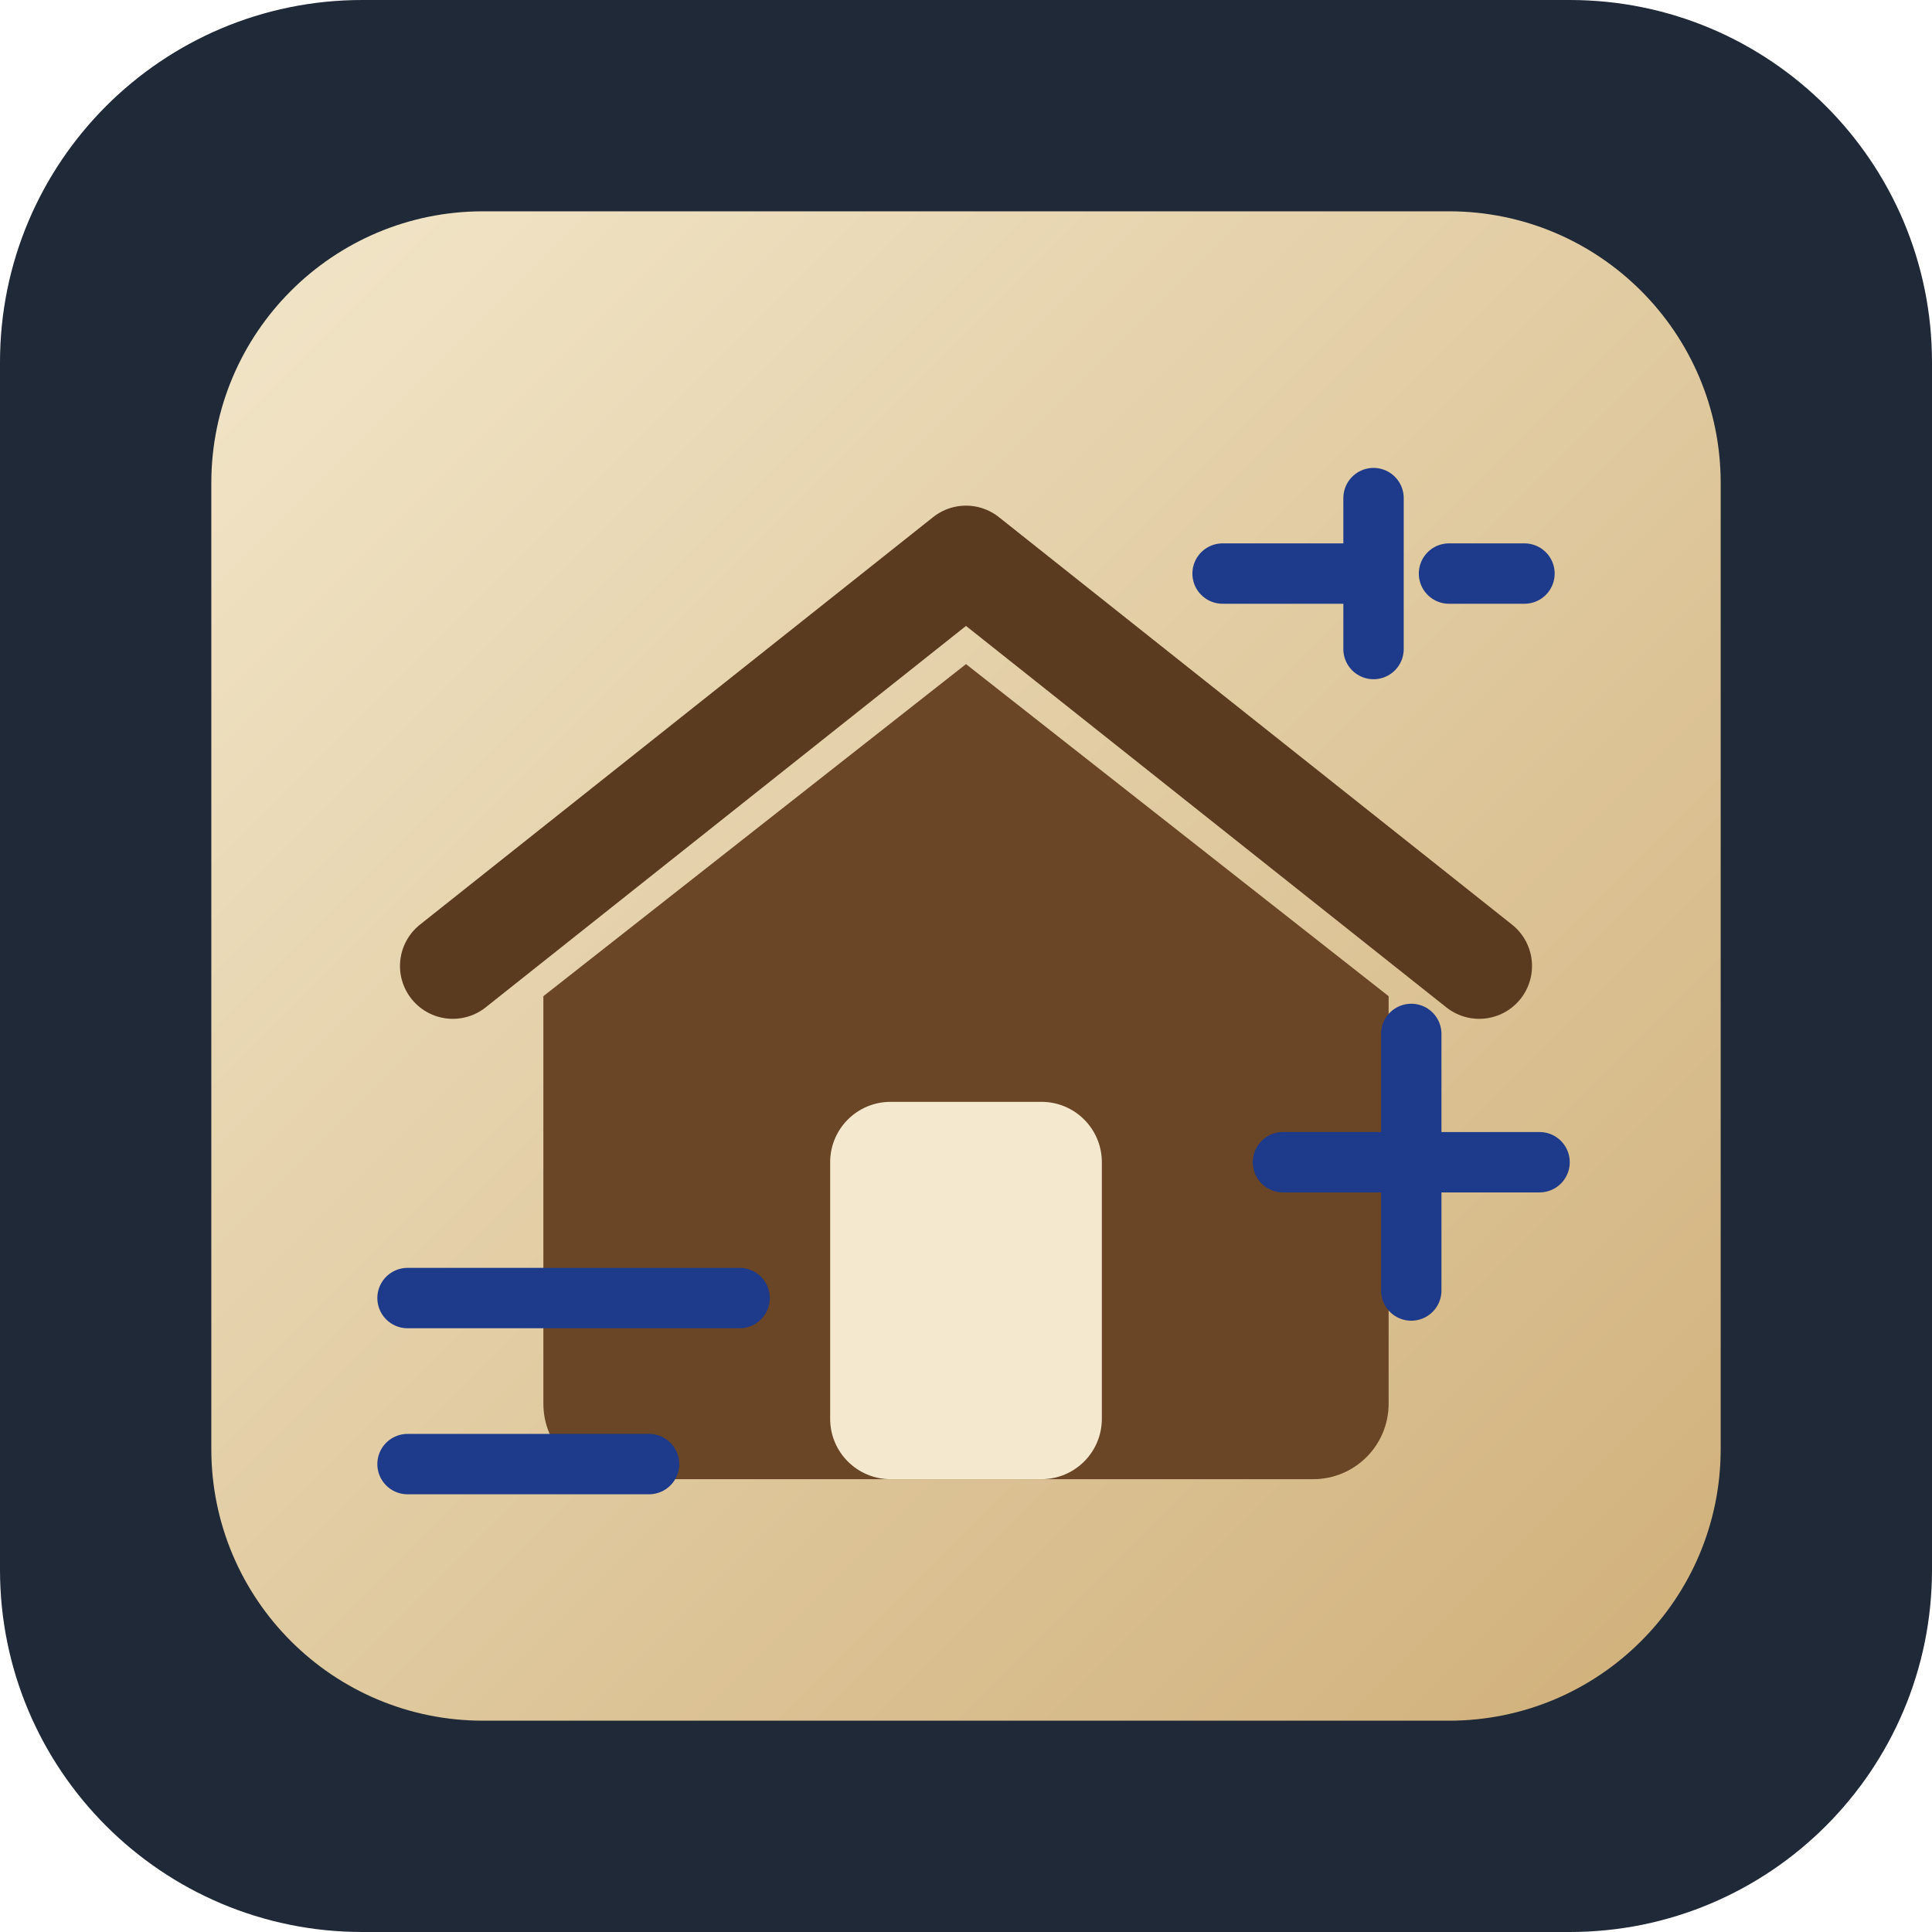
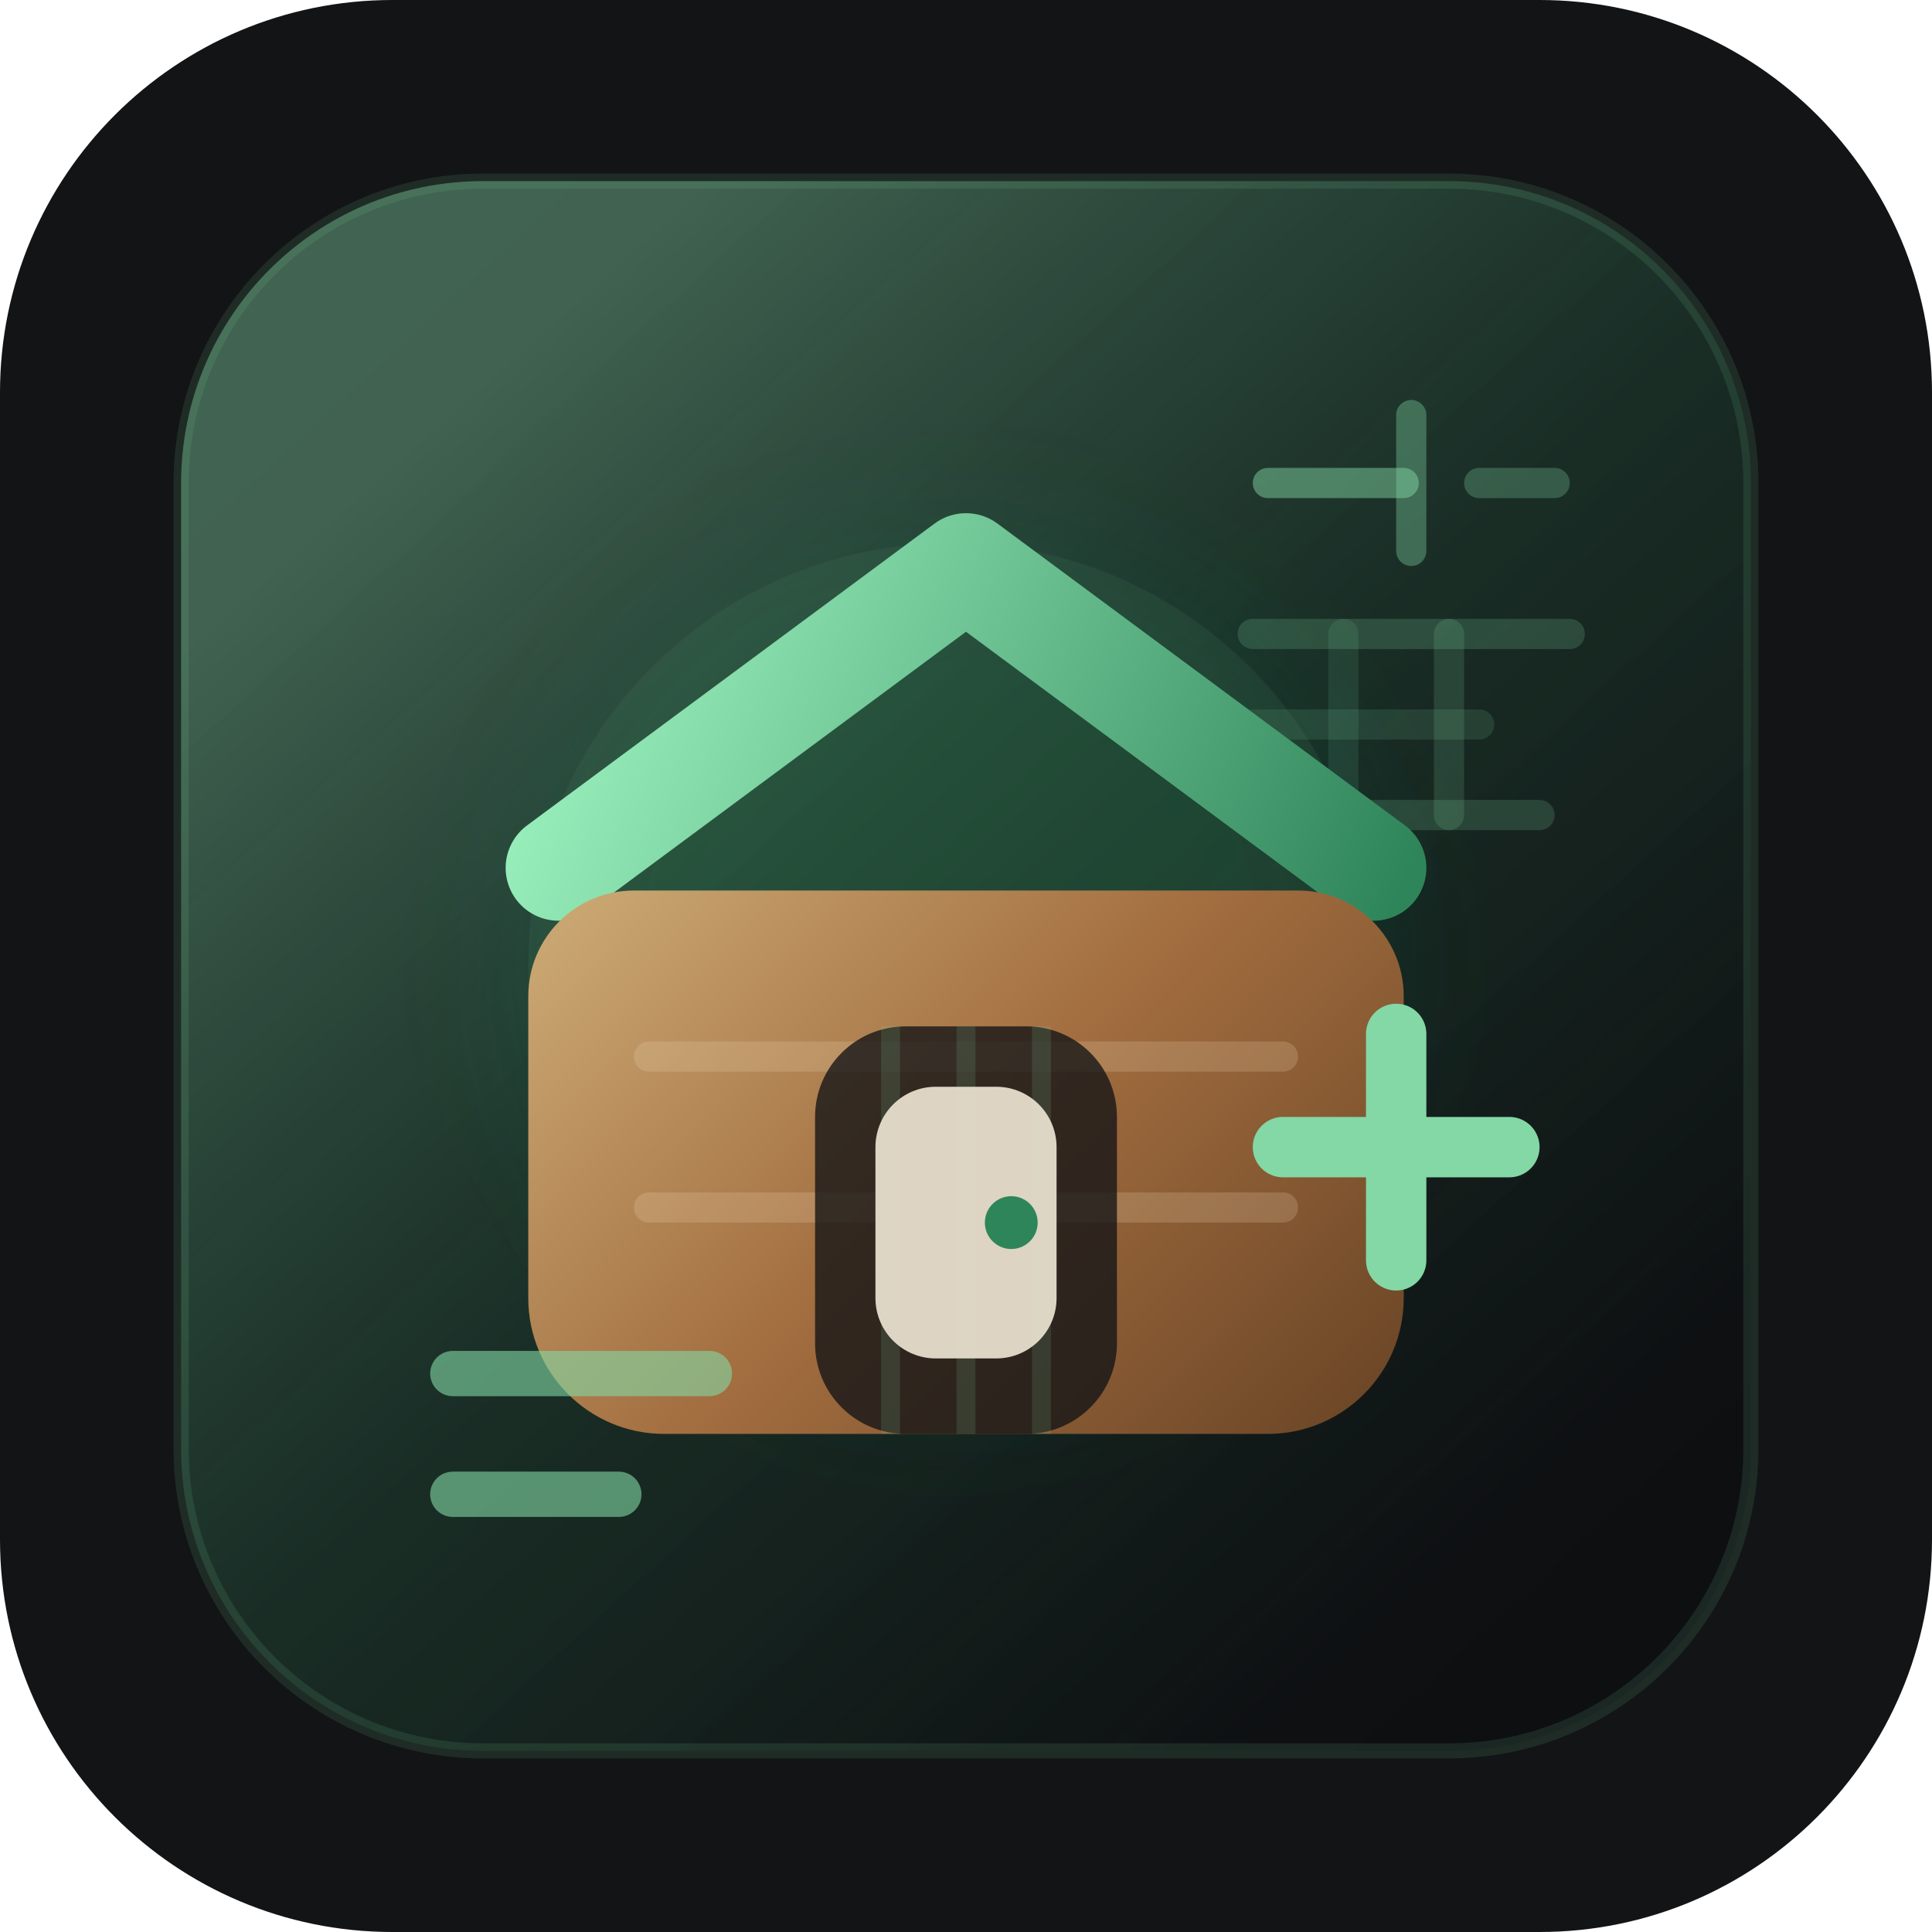
<svg xmlns="http://www.w3.org/2000/svg" viewBox="0 0 256 256" role="img" aria-labelledby="title desc">
  <defs>
-     <linearGradient id="bg" x1="0" y1="0" x2="1" y2="1">
-       <stop offset="0%" stop-color="#f2e6c9" />
-       <stop offset="100%" stop-color="#d0b07a" />
+     <linearGradient id="frame" x1="32" y1="24" x2="224" y2="232" gradientUnits="userSpaceOnUse">
+       <stop offset="0%" stop-color="#1a1c1e" />
+       <stop offset="100%" stop-color="#0c0e10" />
    </linearGradient>
+     <linearGradient id="glow" x1="62" y1="52" x2="198" y2="204" gradientUnits="userSpaceOnUse">
+       <stop offset="0%" stop-color="#83d8a6" stop-opacity="0.38" />
+       <stop offset="50%" stop-color="#2f855a" stop-opacity="0.22" />
+       <stop offset="100%" stop-color="#2f855a" stop-opacity="0" />
+     </linearGradient>
+     <linearGradient id="wood" x1="80" y1="102" x2="176" y2="196" gradientUnits="userSpaceOnUse">
+       <stop offset="0%" stop-color="#d0b07a" />
+       <stop offset="52%" stop-color="#a26d3f" />
+       <stop offset="100%" stop-color="#6a4526" />
+     </linearGradient>
+     <linearGradient id="roof" x1="74" y1="78" x2="182" y2="126" gradientUnits="userSpaceOnUse">
+       <stop offset="0%" stop-color="#9ff5c1" />
+       <stop offset="100%" stop-color="#2f855a" />
+     </linearGradient>
+     <filter id="softGlow" x="-30%" y="-30%" width="160%" height="160%">
+       <feGaussianBlur stdDeviation="10" result="blur" />
+       <feMerge>
+         <feMergeNode in="blur" />
+         <feMergeNode in="SourceGraphic" />
+       </feMerge>
+     </filter>
  </defs>
-   <rect width="256" height="256" rx="48" fill="#1f2937" />
-   <rect x="28" y="28" width="200" height="200" rx="36" fill="url(#bg)" />
-   <path d="M72 132 128 88l56 44v54a10 10 0 0 1-10 10H82a10 10 0 0 1-10-10Z" fill="#6a4526" />
-   <path d="M60 128 128 74l68 54" fill="none" stroke="#5b3b1f" stroke-linecap="round" stroke-linejoin="round" stroke-width="14" />
-   <rect x="110" y="146" width="36" height="50" rx="8" fill="#f4e8cf" />
-   <path d="M54 172h44M54 194h32M162 76h20M192 76h10M182 66v20" stroke="#1e3a8a" stroke-linecap="round" stroke-width="8" />
-   <path d="M170 154h34M187 137v34" stroke="#1e3a8a" stroke-linecap="round" stroke-width="8" />
+   <rect width="256" height="256" rx="52" fill="#121416" />
+   <rect x="24" y="24" width="208" height="208" rx="40" fill="url(#frame)" />
+   <rect x="24" y="24" width="208" height="208" rx="40" fill="url(#glow)" />
+   <g stroke="#83d8a6" stroke-linecap="round" stroke-width="4">
+     <path d="M168 64h18" opacity=".48" />
+     <path d="M196 64h10" opacity=".28" />
+     <path d="M187 55v18" opacity=".36" />
+     <path d="M166 84h42" opacity=".2" />
+     <path d="M166 96h30" opacity=".14" />
+     <path d="M166 108h38" opacity=".18" />
+     <path d="M178 84v34" opacity=".12" />
+     <path d="M192 84v24" opacity=".16" />
+   </g>
+   <g filter="url(#softGlow)">
+     <circle cx="126" cy="128" r="56" fill="#2f855a" fill-opacity=".15" />
+   </g>
+   <path d="M74 115 128 75l54 40" fill="none" stroke="url(#roof)" stroke-linecap="round" stroke-linejoin="round" stroke-width="14" />
+   <path d="M84 118h88a14 14 0 0 1 14 14v40a18 18 0 0 1-18 18H88a18 18 0 0 1-18-18v-40a14 14 0 0 1 14-14Z" fill="url(#wood)" />
+   <path d="M86 140h84M86 160h84" fill="none" stroke="#f0ddbb" stroke-linecap="round" stroke-opacity=".2" stroke-width="4" />
+   <rect x="108" y="136" width="40" height="54" rx="12" fill="#121416" fill-opacity=".78" />
+   <path d="M118 136v54M128 136v54M138 136v54" fill="none" stroke="#83d8a6" stroke-opacity=".14" stroke-width="2.5" />
+   <rect x="116" y="144" width="24" height="36" rx="8" fill="#ebe3d1" fill-opacity=".92" />
+   <circle cx="134" cy="162" r="3.5" fill="#2f855a" />
+   <g stroke="#83d8a6" stroke-linecap="round" stroke-width="8">
+     <path d="M170 152h30" />
+     <path d="M185 137v30" />
+   </g>
+   <path d="M60 182h34M60 198h22" fill="none" stroke="#83d8a6" stroke-linecap="round" stroke-opacity=".6" stroke-width="6" />
+   <rect x="24" y="24" width="208" height="208" rx="40" fill="none" stroke="#83d8a6" stroke-opacity=".12" stroke-width="2" />
</svg>
